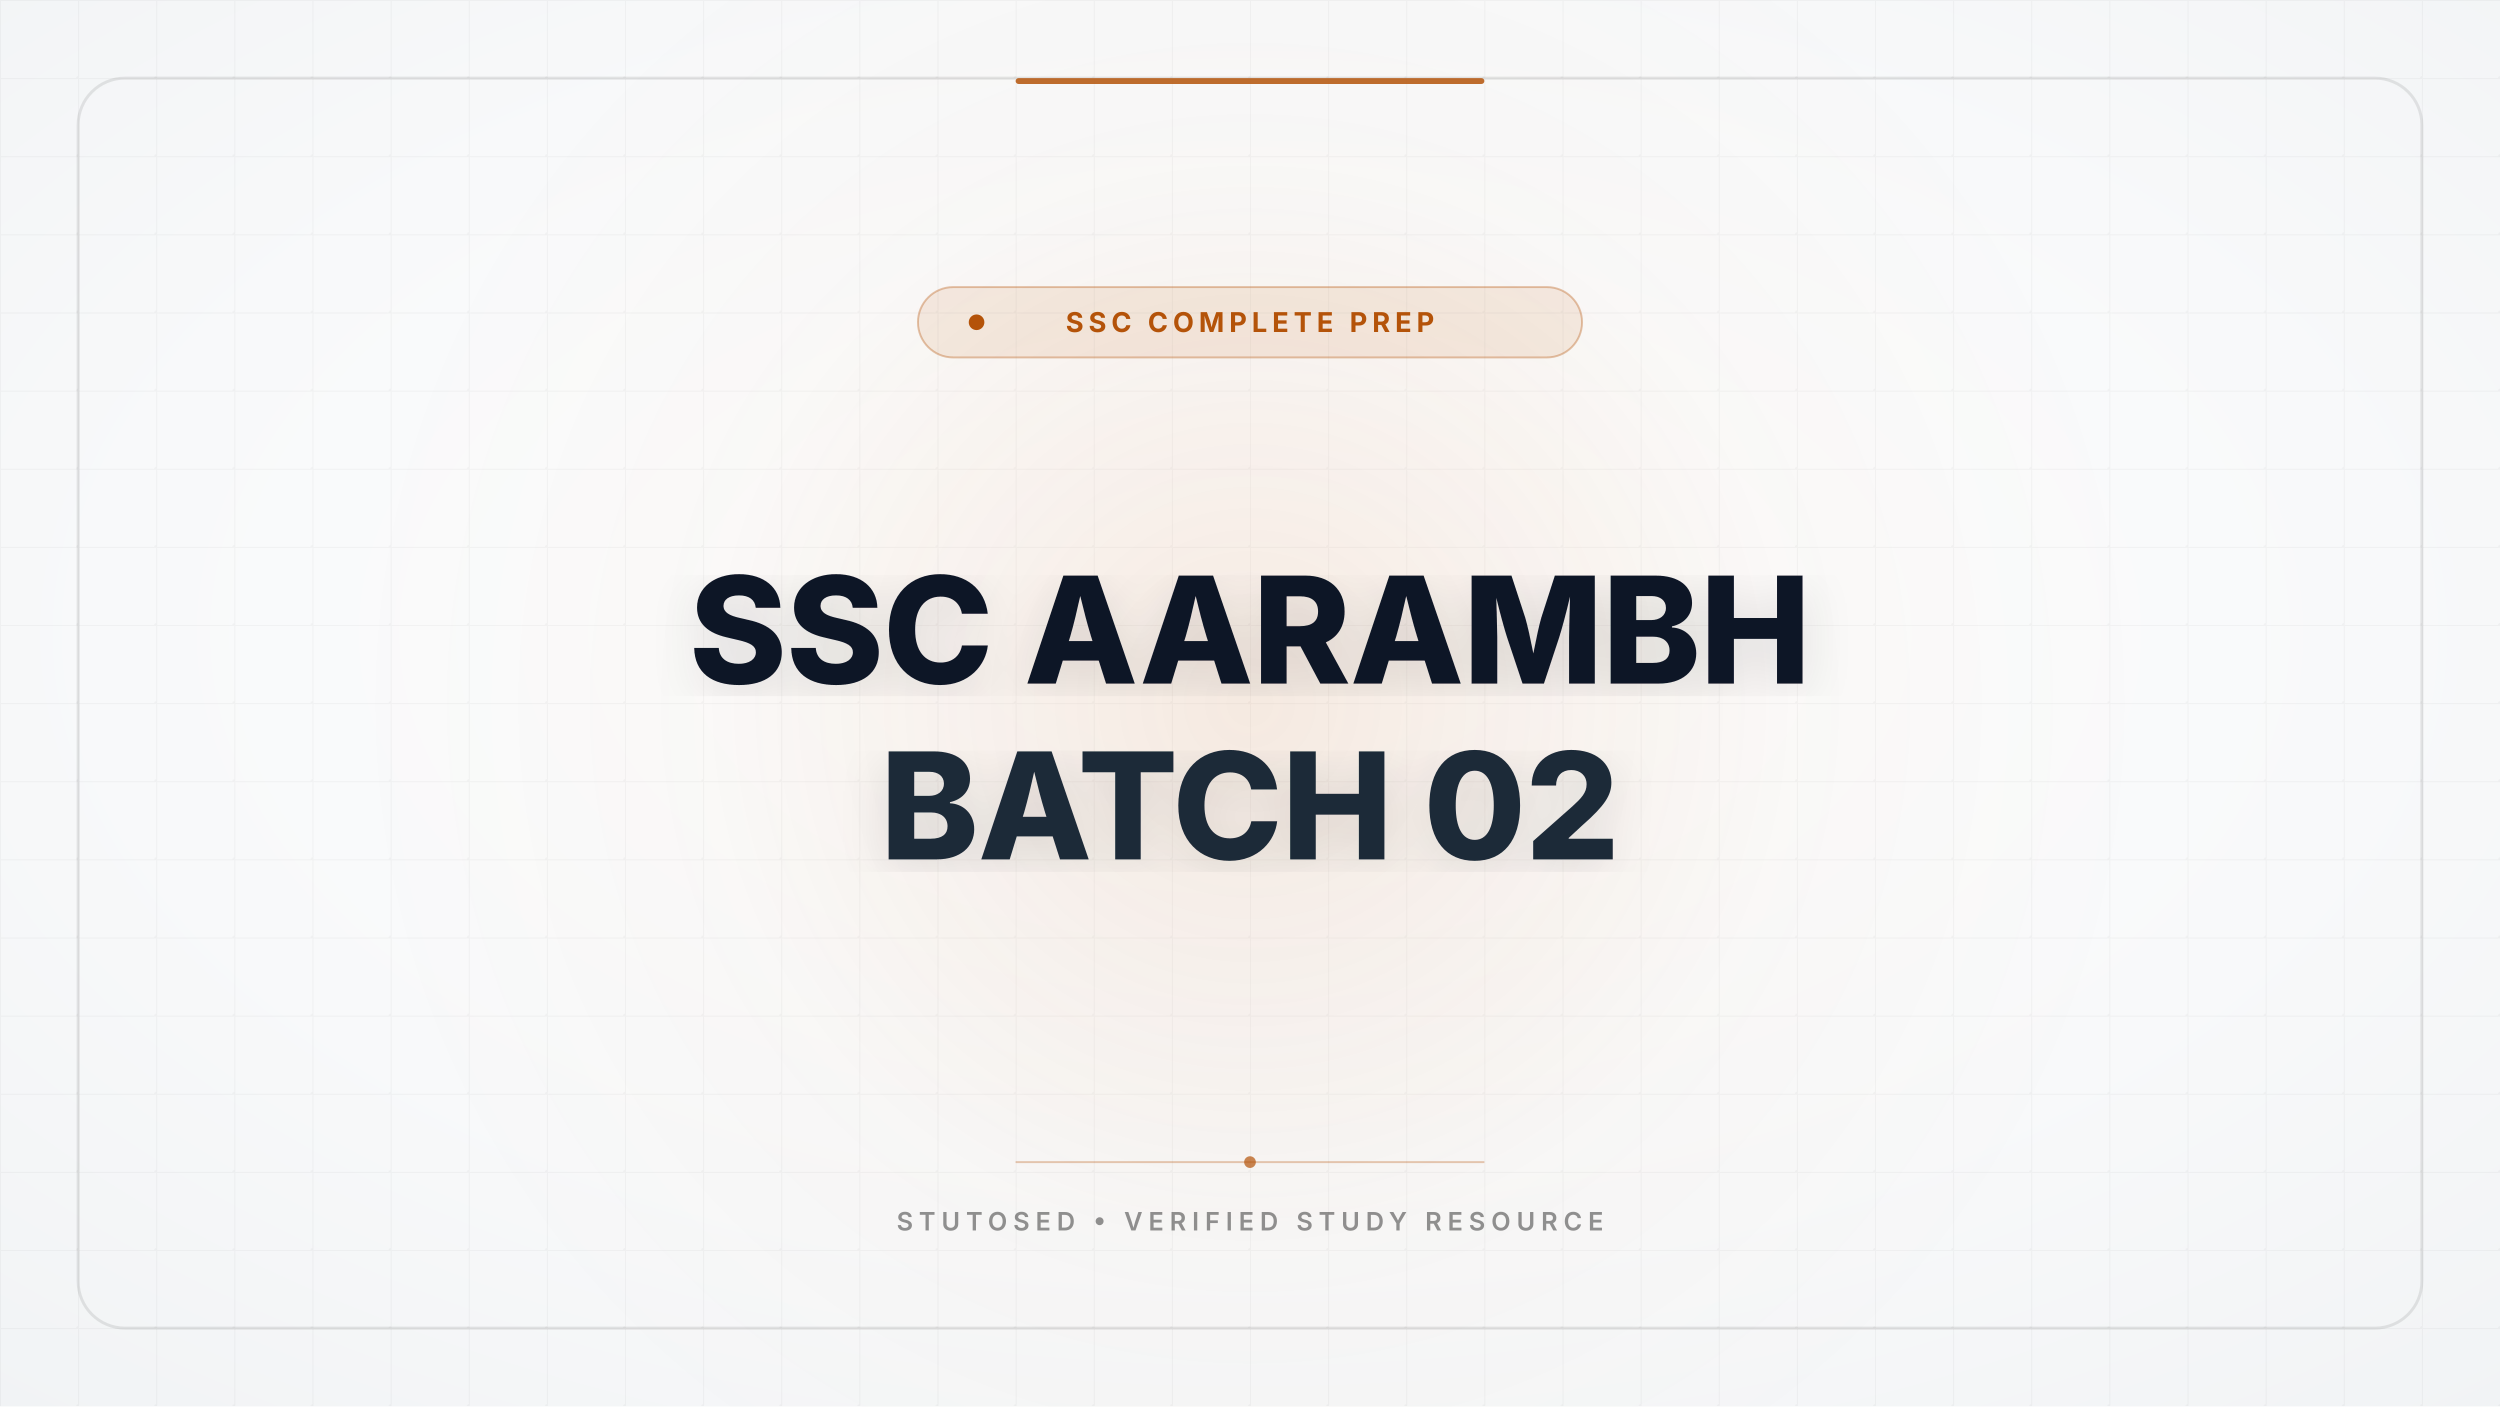
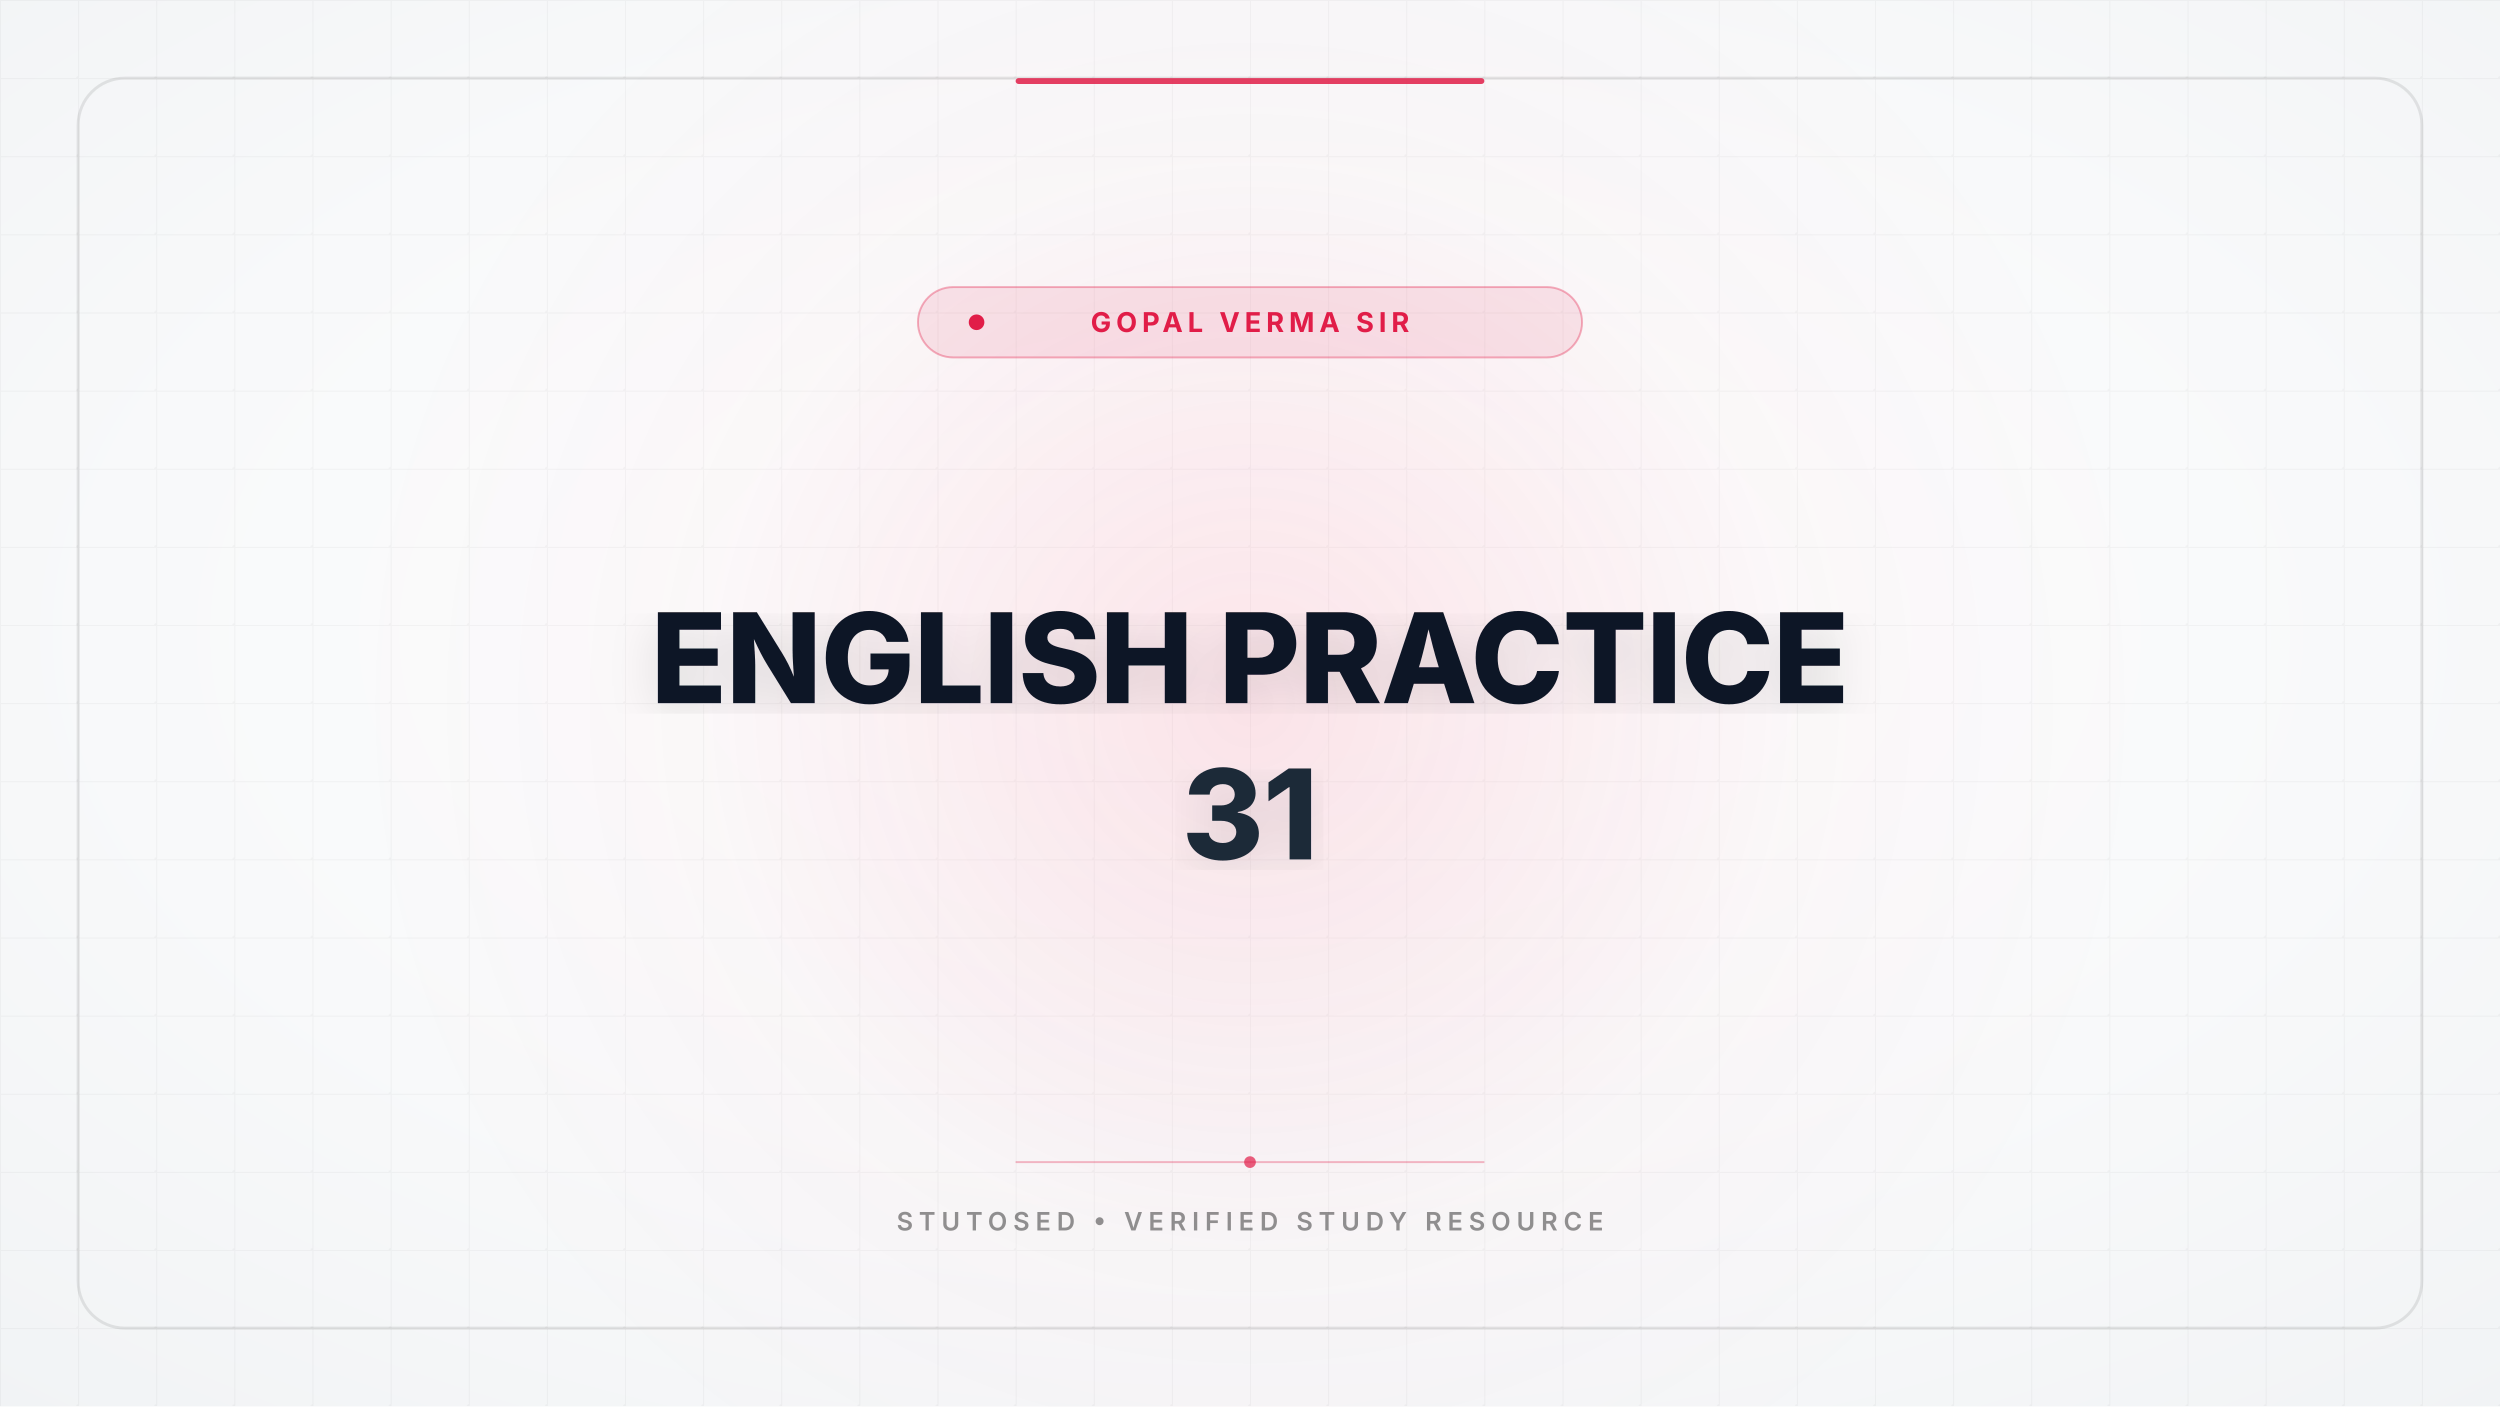
<svg xmlns="http://www.w3.org/2000/svg" viewBox="0 0 1280 720" width="1280" height="720">
  <defs>
    <radialGradient id="bg-grad" cx="50%" cy="45%" r="75%">
      <stop offset="0%" stop-color="#FFFFFF" />
      <stop offset="60%" stop-color="#F8F9FA" />
      <stop offset="100%" stop-color="#F1F3F5" />
    </radialGradient>
    <radialGradient id="accent-glow-rad" cx="50%" cy="50%" r="50%">
-       <stop offset="0%" stop-color="#b45309" stop-opacity="0.12" />
-       <stop offset="60%" stop-color="#b45309" stop-opacity="0.02" />
-       <stop offset="100%" stop-color="#b45309" stop-opacity="0" />
+       <stop offset="0%" stop-color="#e11d48" stop-opacity="0.12" />
+       <stop offset="60%" stop-color="#e11d48" stop-opacity="0.02" />
+       <stop offset="100%" stop-color="#e11d48" stop-opacity="0" />
    </radialGradient>
    <filter id="shadow" x="-10%" y="-10%" width="120%" height="120%">
      <feDropShadow dx="0" dy="6" stdDeviation="12" flood-color="#000000" flood-opacity="0.12" />
    </filter>
    <pattern id="grid-pattern" width="40" height="40" patternUnits="userSpaceOnUse">
      <path d="M 40 0 L 0 0 0 40" fill="none" stroke="rgba(0,0,0,0.035)" stroke-width="1" />
      <circle cx="40" cy="40" r="1" fill="rgba(0,0,0,0.035)" />
    </pattern>
  </defs>
  <rect width="1280" height="720" fill="url(#bg-grad)" />
  <rect width="1280" height="720" fill="url(#grid-pattern)" />
  <circle cx="640" cy="360" r="460" fill="url(#accent-glow-rad)" />
  <rect x="40" y="40" width="1200" height="640" rx="24" fill="none" stroke="rgba(0,0,0,0.09)" stroke-width="1.5" />
-   <rect x="520" y="40" width="240" height="3" rx="1.5" fill="#b45309" opacity="0.85" />
+   <rect x="520" y="40" width="240" height="3" rx="1.5" fill="#e11d48" opacity="0.85" />
  <g transform="translate(640, 165)">
-     <rect x="-170" y="-18" width="340" height="36" rx="18" fill="#b45309" fill-opacity="0.1" stroke="#b45309" stroke-opacity="0.35" stroke-width="1" />
-     <circle cx="-140" cy="0" r="4" fill="#b45309" />
-     <text x="0" y="5" text-anchor="middle" font-family="'Space Grotesk', -apple-system, system-ui, sans-serif" font-size="14" font-weight="700" letter-spacing="2.5" fill="#b45309" text-transform="uppercase">
-       SSC COMPLETE PREP
+     <rect x="-170" y="-18" width="340" height="36" rx="18" fill="#e11d48" fill-opacity="0.1" stroke="#e11d48" stroke-opacity="0.35" stroke-width="1" />
+     <circle cx="-140" cy="0" r="4" fill="#e11d48" />
+     <text x="0" y="5" text-anchor="middle" font-family="'Space Grotesk', -apple-system, system-ui, sans-serif" font-size="14" font-weight="700" letter-spacing="2.5" fill="#e11d48" text-transform="uppercase">
+       GOPAL VERMA SIR
    </text>
  </g>
  <g>
-     <text x="640" y="350" text-anchor="middle" font-family="'Space Grotesk', -apple-system, system-ui, sans-serif" font-size="76" font-weight="800" letter-spacing="-0.5" fill="#111827" filter="url(#shadow)">SSC AARAMBH</text>
-     <text x="640" y="440" text-anchor="middle" font-family="'Space Grotesk', -apple-system, system-ui, sans-serif" font-size="76" font-weight="800" letter-spacing="-0.5" fill="#1F2937" filter="url(#shadow)">BATCH 02</text>
+     <text x="640" y="360" text-anchor="middle" font-family="'Space Grotesk', -apple-system, system-ui, sans-serif" font-size="64" font-weight="800" letter-spacing="-0.5" fill="#111827" filter="url(#shadow)">ENGLISH PRACTICE</text>
+     <text x="640" y="440" text-anchor="middle" font-family="'Space Grotesk', -apple-system, system-ui, sans-serif" font-size="64" font-weight="800" letter-spacing="-0.5" fill="#1F2937" filter="url(#shadow)">31</text>
  </g>
  <g transform="translate(640, 595)">
-     <line x1="-120" y1="0" x2="120" y2="0" stroke="#b45309" stroke-opacity="0.3" stroke-width="1" />
-     <circle cx="0" cy="0" r="3" fill="#b45309" opacity="0.7" />
+     <line x1="-120" y1="0" x2="120" y2="0" stroke="#e11d48" stroke-opacity="0.3" stroke-width="1" />
+     <circle cx="0" cy="0" r="3" fill="#e11d48" opacity="0.7" />
  </g>
  <g transform="translate(640, 630)">
    <text x="0" y="0" text-anchor="middle" font-family="'Space Grotesk', -apple-system, system-ui, sans-serif" font-size="13" font-weight="600" letter-spacing="3" fill="rgba(0,0,0,0.42)">
      STUTOSED • VERIFIED STUDY RESOURCE
    </text>
  </g>
</svg>
